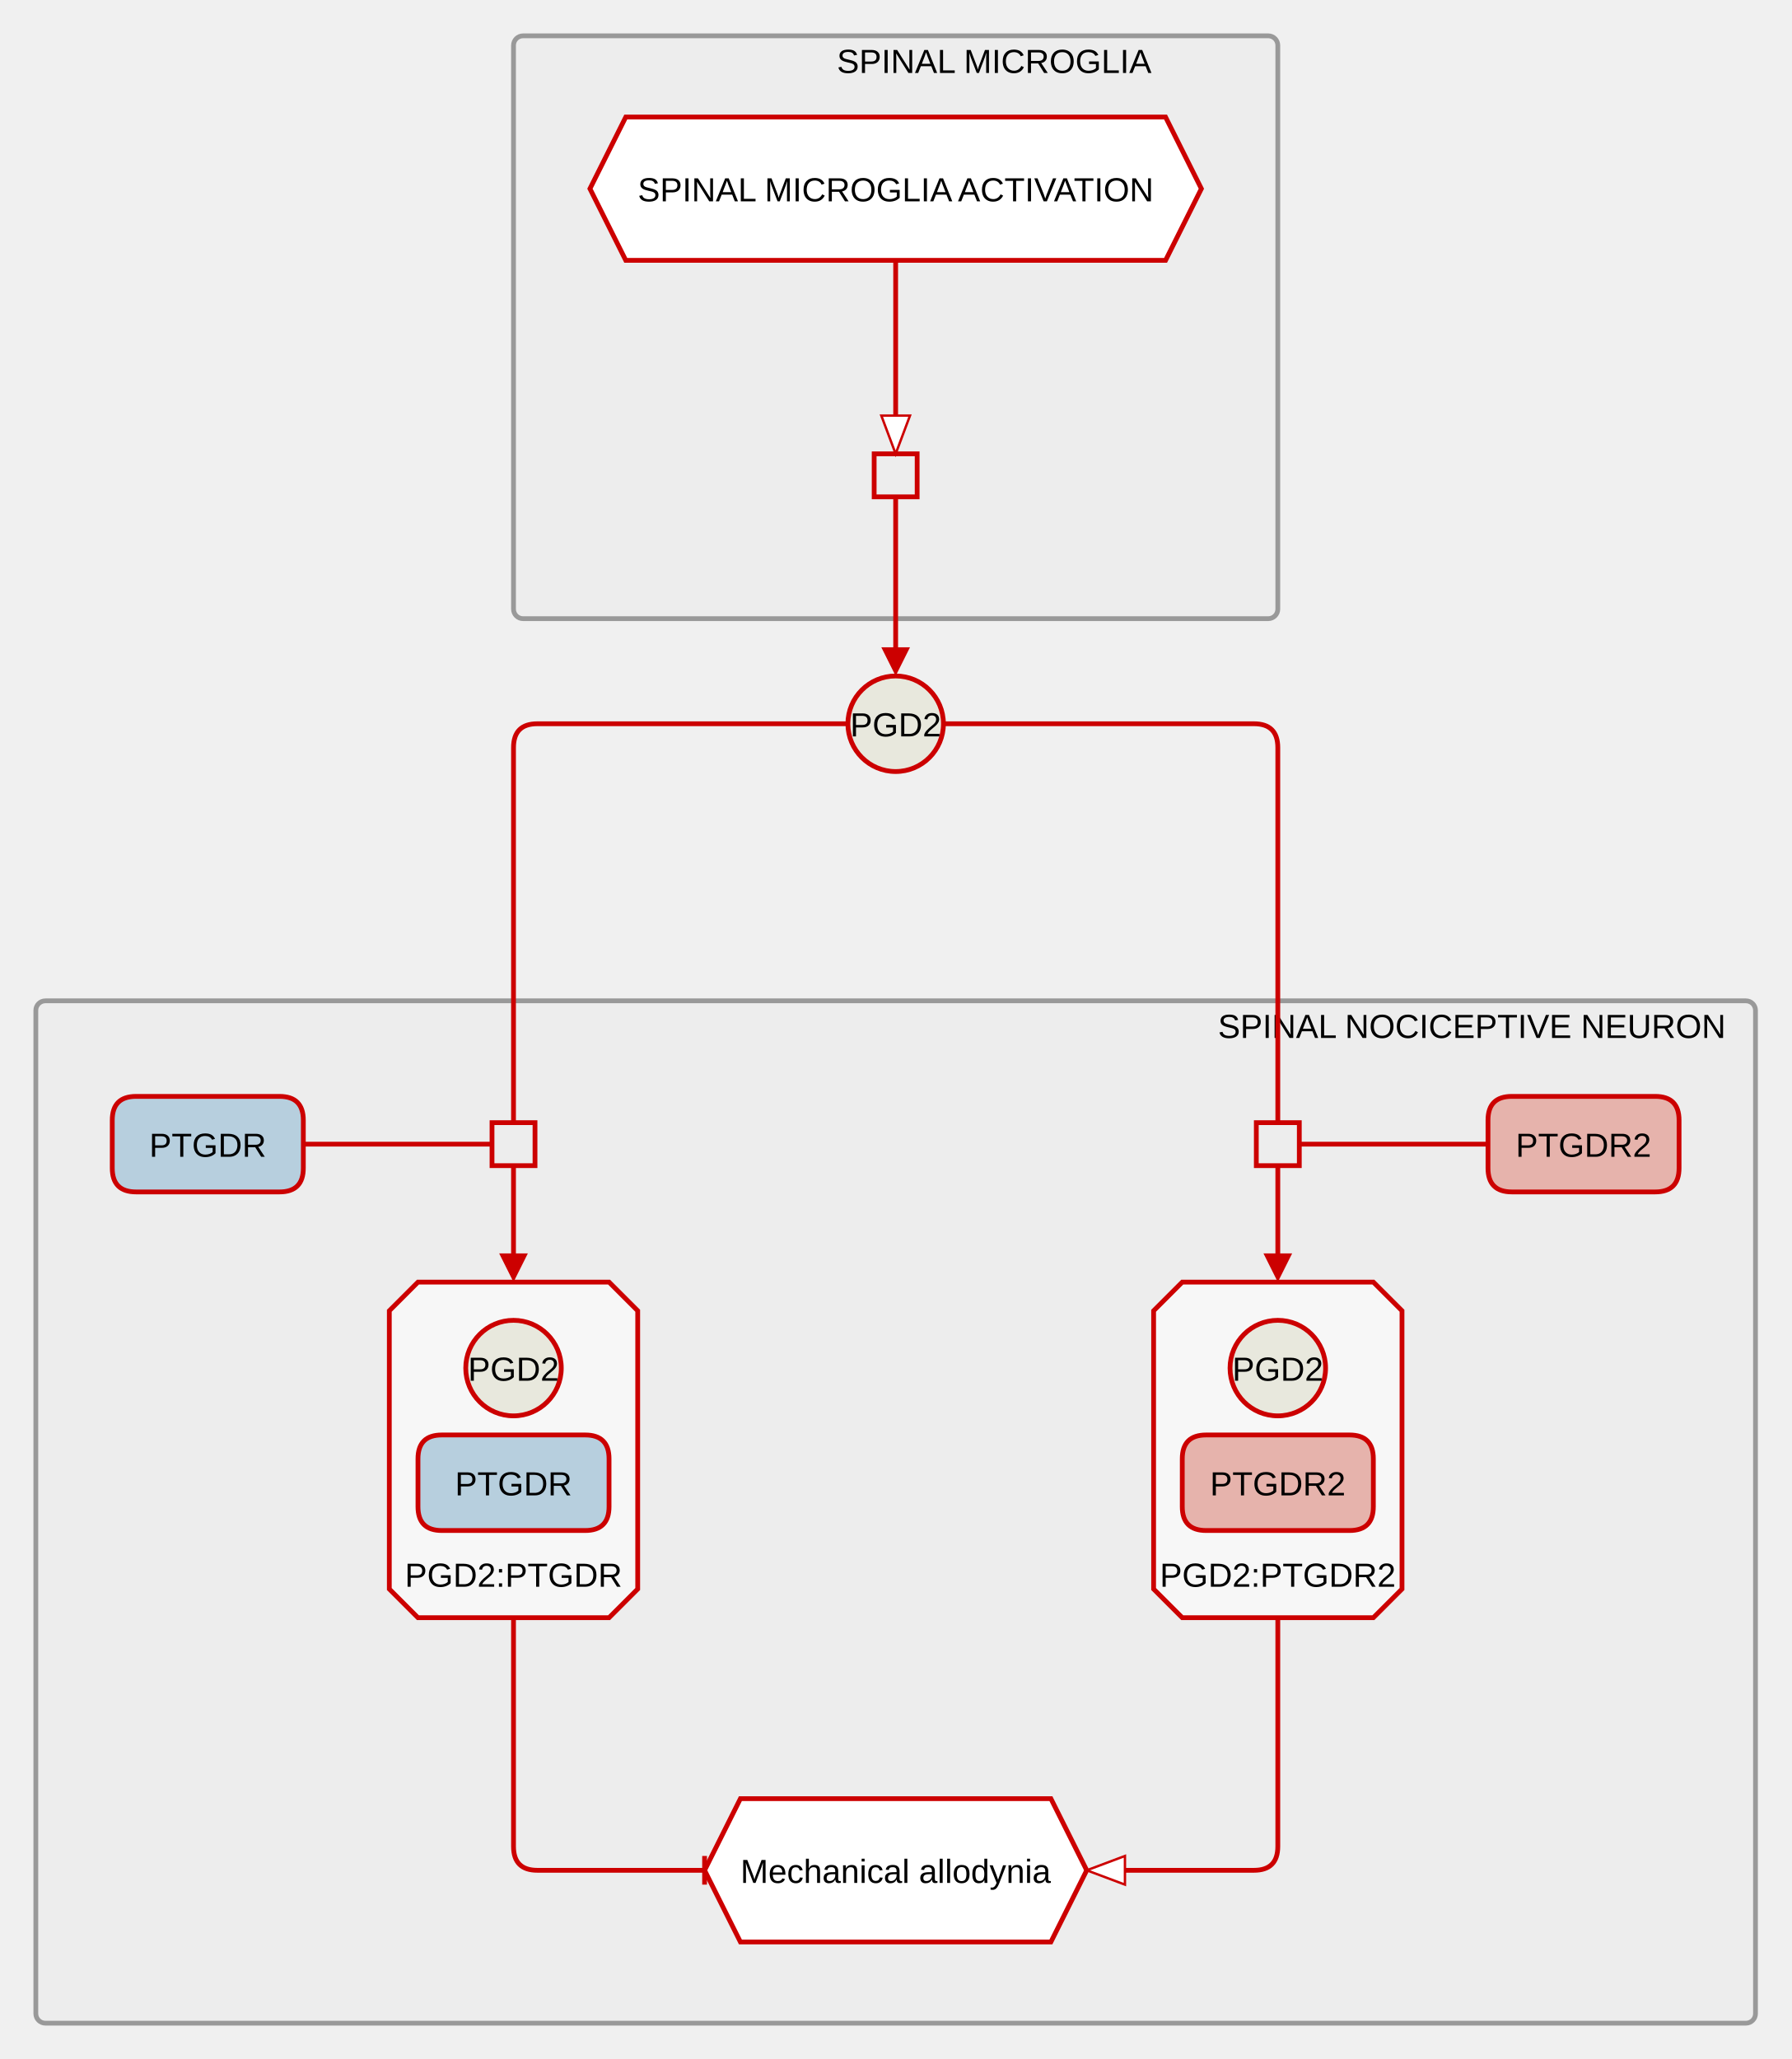
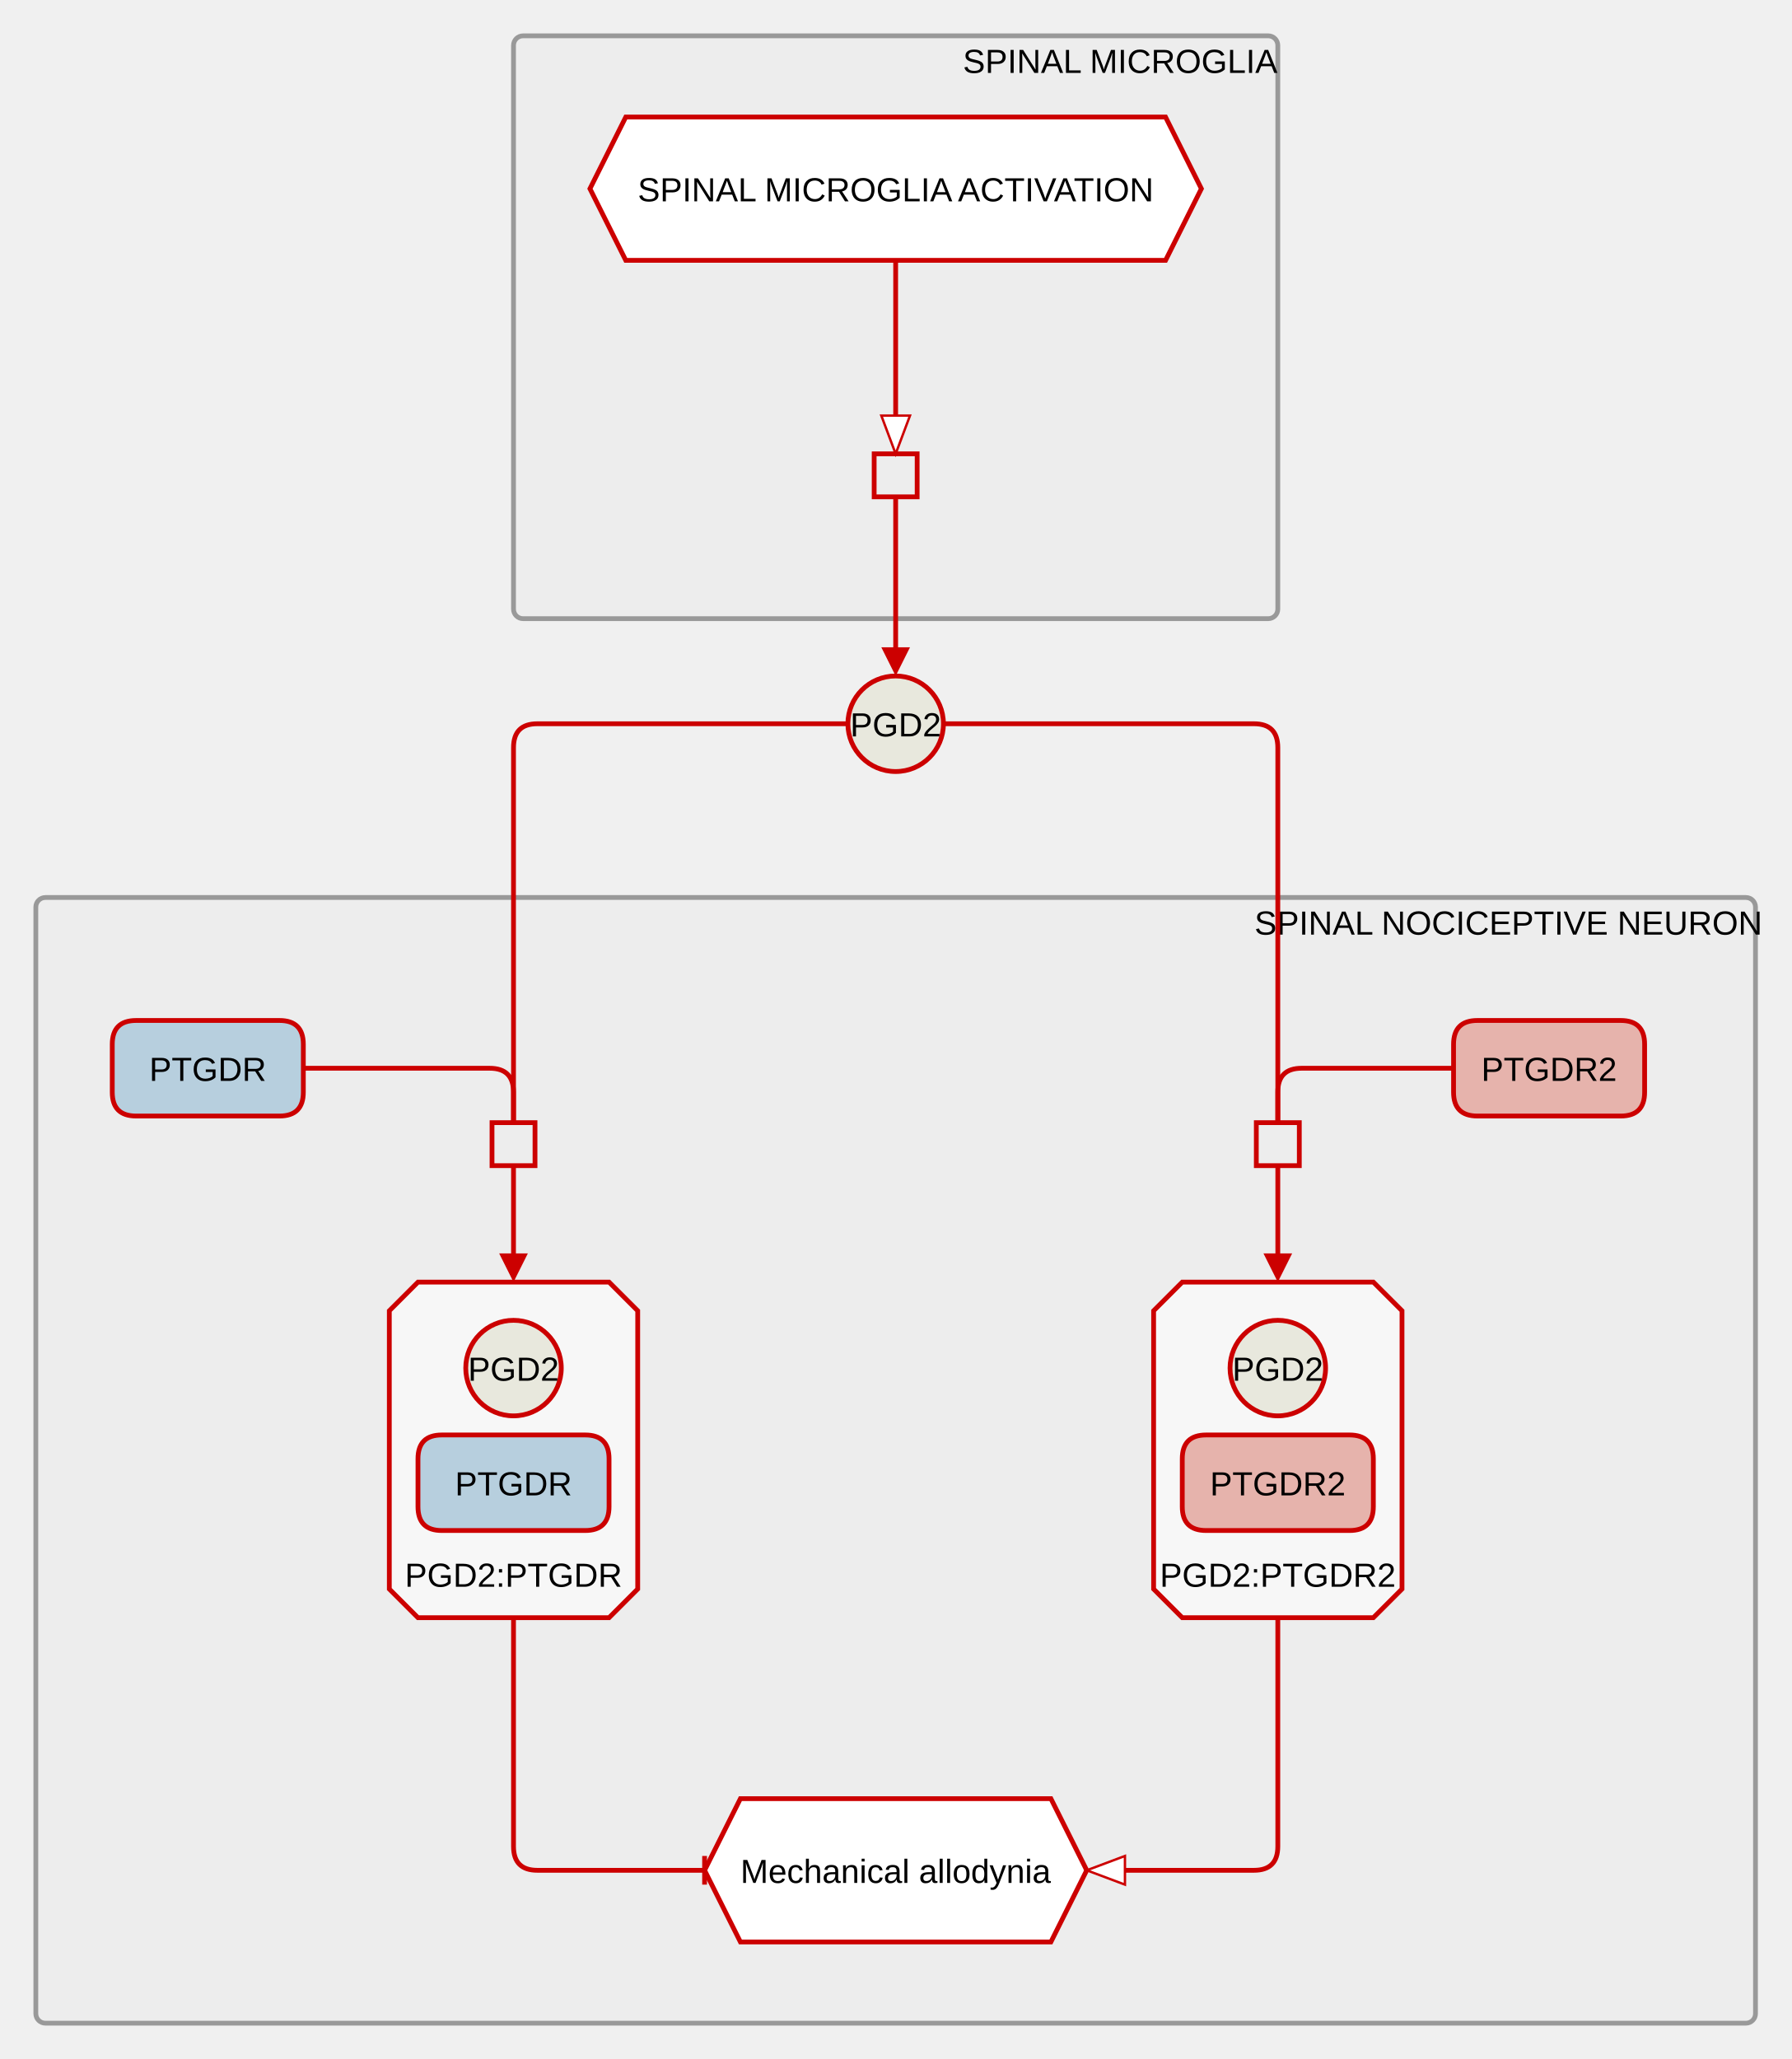
<svg xmlns="http://www.w3.org/2000/svg" width="750" height="862" viewBox="0 0 750 862" stroke-linecap="butt" stroke-miterlimit="10">
  <g transform="translate(-65,223)">
    <path d="M280 -204 C280 -206.209 281.791 -208 284 -208 L596 -208 C598.209 -208 600 -206.209 600 -204 L600 32 C600 34.209 598.209 36 596 36 L284 36 C281.791 36 280 34.209 280 32 Z" fill="#999999" fill-opacity="0.031" stroke="none" />
    <path d="M280 -204 C280 -206.209 281.791 -208 284 -208 L596 -208 C598.209 -208 600 -206.209 600 -204 L600 32 C600 34.209 598.209 36 596 36 L284 36 C281.791 36 280 34.209 280 32 Z" fill="none" stroke="#999999" stroke-width="2" />
-     <text x="481.25" y="-192.459" text-anchor="middle" font-family="'Dialog', Arial, Helvetica, sans-serif" font-size="14" fill="#000000" stroke="none" xml:space="preserve">SPINAL MICROGLIA</text>
+     <text x="534.005" y="-192.465" text-anchor="middle" font-family="'Dialog', Arial, Helvetica, sans-serif" font-size="14" fill="#000000" stroke="none" xml:space="preserve">SPINAL MICROGLIA</text>
    <path d="M327 -174 L553 -174 L568 -144 L553 -114 L327 -114 L312 -144 Z" fill="#FFFFFF" stroke="none" />
    <path d="M327 -174 L553 -174 L568 -144 L553 -114 L327 -114 L312 -144 Z" fill="none" stroke="#CC0000" stroke-width="2" />
    <text x="440" y="-138.709" text-anchor="middle" font-family="'Dialog', Arial, Helvetica, sans-serif" font-size="14" fill="#000000" stroke="none" xml:space="preserve">SPINAL MICROGLIA ACTIVATION</text>
    <path d="M431 -33 L449 -33 L449 -15 L431 -15 Z" fill="none" stroke="#CC0000" stroke-width="2" />
    <path d="M420 80 C420 68.954 428.954 60 440 60 L440 60 C451.046 60 460 68.954 460 80 L460 80 C460 91.046 451.046 100 440 100 L440 100 C428.954 100 420 91.046 420 80 Z" fill="#E8E8DD" stroke="none" />
    <path d="M420 80 C420 68.954 428.954 60 440 60 L440 60 C451.046 60 460 68.954 460 80 L460 80 C460 91.046 451.046 100 440 100 L440 100 C428.954 100 420 91.046 420 80 Z" fill="none" stroke="#CC0000" stroke-width="2" />
    <text x="440" y="85.291" text-anchor="middle" font-family="'Dialog', Arial, Helvetica, sans-serif" font-size="14" fill="#000000" stroke="none" xml:space="preserve">PGD2</text>
-     <path d="M80 200 C80 197.791 81.791 196 84 196 L796 196 C798.209 196 800 197.791 800 200 L800 620 C800 622.209 798.209 624 796 624 L84 624 C81.791 624 80 622.209 80 620 Z" fill="#999999" fill-opacity="0.031" stroke="none" />
-     <path d="M80 200 C80 197.791 81.791 196 84 196 L796 196 C798.209 196 800 197.791 800 200 L800 620 C800 622.209 798.209 624 796 624 L84 624 C81.791 624 80 622.209 80 620 Z" fill="none" stroke="#999999" stroke-width="2" />
-     <text x="681.25" y="211.541" text-anchor="middle" font-family="'Dialog', Arial, Helvetica, sans-serif" font-size="14" fill="#000000" stroke="none" xml:space="preserve">SPINAL NOCICEPTIVE NEURON</text>
+     <path d="M80 156.739 C80 154.53 81.791 152.739 84 152.739 L796 152.739 C798.209 152.739 800 154.53 800 156.739 L800 620 C800 622.209 798.209 624 796 624 L84 624 C81.791 624 80 622.209 80 620 Z" fill="#999999" fill-opacity="0.031" stroke="none" />
+     <path d="M80 156.739 C80 154.53 81.791 152.739 84 152.739 L796 152.739 C798.209 152.739 800 154.53 800 156.739 L800 620 C800 622.209 798.209 624 796 624 L84 624 C81.791 624 80 622.209 80 620 Z" fill="none" stroke="#999999" stroke-width="2" />
+     <text x="696.541" y="168.274" text-anchor="middle" font-family="'Dialog', Arial, Helvetica, sans-serif" font-size="14" fill="#000000" stroke="none" xml:space="preserve">SPINAL NOCICEPTIVE NEURON</text>
    <path d="M271 247 L289 247 L289 265 L271 265 Z" fill="none" stroke="#CC0000" stroke-width="2" />
-     <path d="M112 246 Q112 236 122 236 L182 236 Q192 236 192 246 L192 266 Q192 276 182 276 L122 276 Q112 276 112 266 Z" fill="#B7CFDE" stroke="none" />
-     <path d="M112 246 Q112 236 122 236 L182 236 Q192 236 192 246 L192 266 Q192 276 182 276 L122 276 Q112 276 112 266 Z" fill="none" stroke="#CC0000" stroke-width="2" />
-     <text x="152" y="261.291" text-anchor="middle" font-family="'Dialog', Arial, Helvetica, sans-serif" font-size="14" fill="#000000" stroke="none" xml:space="preserve">PTGDR</text>
+     <path d="M112 214.223 Q112 204.223 122 204.223 L182 204.223 Q192 204.223 192 214.223 L192 234.223 Q192 244.223 182 244.223 L122 244.223 Q112 244.223 112 234.223 Z" fill="#B7CFDE" stroke="none" />
+     <path d="M112 214.223 Q112 204.223 122 204.223 L182 204.223 Q192 204.223 192 214.223 L192 234.223 Q192 244.223 182 244.223 L122 244.223 Q112 244.223 112 234.223 Z" fill="none" stroke="#CC0000" stroke-width="2" />
+     <text x="152" y="229.514" text-anchor="middle" font-family="'Dialog', Arial, Helvetica, sans-serif" font-size="14" fill="#000000" stroke="none" xml:space="preserve">PTGDR</text>
    <path d="M240 313.75 L320 313.75 L332 325.75 L332 442.25 L320 454.25 L240 454.25 L228 442.25 L228 325.75 Z" fill="#F7F7F7" stroke="none" />
    <path d="M240 313.75 L320 313.75 L332 325.75 L332 442.25 L320 454.25 L240 454.25 L228 442.25 L228 325.75 Z" fill="none" stroke="#CC0000" stroke-width="2" />
-     <text x="280" y="441.291" text-anchor="middle" font-family="'Dialog', Arial, Helvetica, sans-serif" font-size="14" fill="#000000" stroke="none" xml:space="preserve">PGD2:PTGDR</text>
+     <text x="280" y="441.297" text-anchor="middle" font-family="'Dialog', Arial, Helvetica, sans-serif" font-size="14" fill="#000000" stroke="none" xml:space="preserve">PGD2:PTGDR</text>
    <path d="M260 349.75 C260 338.704 268.954 329.75 280 329.75 L280 329.75 C291.046 329.75 300 338.704 300 349.75 L300 349.75 C300 360.796 291.046 369.75 280 369.75 L280 369.75 C268.954 369.75 260 360.796 260 349.75 Z" fill="#E8E8DD" stroke="none" />
    <path d="M260 349.75 C260 338.704 268.954 329.75 280 329.75 L280 329.75 C291.046 329.75 300 338.704 300 349.75 L300 349.75 C300 360.796 291.046 369.75 280 369.75 L280 369.75 C268.954 369.75 260 360.796 260 349.75 Z" fill="none" stroke="#CC0000" stroke-width="2" />
    <text x="280" y="355.041" text-anchor="middle" font-family="'Dialog', Arial, Helvetica, sans-serif" font-size="14" fill="#000000" stroke="none" xml:space="preserve">PGD2</text>
    <path d="M240 387.75 Q240 377.75 250 377.75 L310 377.75 Q320 377.75 320 387.75 L320 407.75 Q320 417.75 310 417.75 L250 417.75 Q240 417.75 240 407.75 Z" fill="#B7CFDE" stroke="none" />
    <path d="M240 387.75 Q240 377.75 250 377.75 L310 377.75 Q320 377.75 320 387.75 L320 407.75 Q320 417.75 310 417.75 L250 417.75 Q240 417.75 240 407.75 Z" fill="none" stroke="#CC0000" stroke-width="2" />
    <text x="280" y="403.041" text-anchor="middle" font-family="'Dialog', Arial, Helvetica, sans-serif" font-size="14" fill="#000000" stroke="none" xml:space="preserve">PTGDR</text>
    <path d="M591 247 L609 247 L609 265 L591 265 Z" fill="none" stroke="#CC0000" stroke-width="2" />
-     <path d="M688 246 Q688 236 698 236 L758 236 Q768 236 768 246 L768 266 Q768 276 758 276 L698 276 Q688 276 688 266 Z" fill="#E6B3AC" stroke="none" />
-     <path d="M688 246 Q688 236 698 236 L758 236 Q768 236 768 246 L768 266 Q768 276 758 276 L698 276 Q688 276 688 266 Z" fill="none" stroke="#CC0000" stroke-width="2" />
-     <text x="728" y="261.291" text-anchor="middle" font-family="'Dialog', Arial, Helvetica, sans-serif" font-size="14" fill="#000000" stroke="none" xml:space="preserve">PTGDR2</text>
+     <path d="M673.58 214.223 Q673.58 204.223 683.58 204.223 L743.58 204.223 Q753.58 204.223 753.58 214.223 L753.58 234.223 Q753.58 244.223 743.58 244.223 L683.58 244.223 Q673.58 244.223 673.58 234.223 Z" fill="#E6B3AC" stroke="none" />
+     <path d="M673.58 214.223 Q673.58 204.223 683.58 204.223 L743.58 204.223 Q753.58 204.223 753.58 214.223 L753.58 234.223 Q753.58 244.223 743.58 244.223 L683.58 244.223 Q673.58 244.223 673.58 234.223 Z" fill="none" stroke="#CC0000" stroke-width="2" />
+     <text x="713.58" y="229.514" text-anchor="middle" font-family="'Dialog', Arial, Helvetica, sans-serif" font-size="14" fill="#000000" stroke="none" xml:space="preserve">PTGDR2</text>
    <path d="M560 313.75 L640 313.75 L652 325.75 L652 442.25 L640 454.25 L560 454.25 L548 442.25 L548 325.75 Z" fill="#F7F7F7" stroke="none" />
    <path d="M560 313.75 L640 313.75 L652 325.75 L652 442.25 L640 454.25 L560 454.25 L548 442.25 L548 325.75 Z" fill="none" stroke="#CC0000" stroke-width="2" />
-     <text x="600" y="441.291" text-anchor="middle" font-family="'Dialog', Arial, Helvetica, sans-serif" font-size="14" fill="#000000" stroke="none" xml:space="preserve">PGD2:PTGDR2</text>
+     <text x="600" y="441.297" text-anchor="middle" font-family="'Dialog', Arial, Helvetica, sans-serif" font-size="14" fill="#000000" stroke="none" xml:space="preserve">PGD2:PTGDR2</text>
    <path d="M580 349.75 C580 338.704 588.954 329.75 600 329.75 L600 329.75 C611.046 329.75 620 338.704 620 349.75 L620 349.75 C620 360.796 611.046 369.75 600 369.75 L600 369.75 C588.954 369.75 580 360.796 580 349.75 Z" fill="#E8E8DD" stroke="none" />
    <path d="M580 349.75 C580 338.704 588.954 329.75 600 329.75 L600 329.75 C611.046 329.75 620 338.704 620 349.75 L620 349.75 C620 360.796 611.046 369.75 600 369.75 L600 369.75 C588.954 369.75 580 360.796 580 349.75 Z" fill="none" stroke="#CC0000" stroke-width="2" />
    <text x="600" y="355.041" text-anchor="middle" font-family="'Dialog', Arial, Helvetica, sans-serif" font-size="14" fill="#000000" stroke="none" xml:space="preserve">PGD2</text>
    <path d="M560 387.75 Q560 377.75 570 377.75 L630 377.75 Q640 377.75 640 387.75 L640 407.75 Q640 417.75 630 417.75 L570 417.75 Q560 417.75 560 407.75 Z" fill="#E6B3AC" stroke="none" />
    <path d="M560 387.75 Q560 377.75 570 377.75 L630 377.75 Q640 377.75 640 387.75 L640 407.75 Q640 417.75 630 417.75 L570 417.75 Q560 417.75 560 407.75 Z" fill="none" stroke="#CC0000" stroke-width="2" />
    <text x="600" y="403.041" text-anchor="middle" font-family="'Dialog', Arial, Helvetica, sans-serif" font-size="14" fill="#000000" stroke="none" xml:space="preserve">PTGDR2</text>
    <path d="M375 530 L505 530 L520 560 L505 590 L375 590 L360 560 Z" fill="#FFFFFF" stroke="none" />
    <path d="M375 530 L505 530 L520 560 L505 590 L375 590 L360 560 Z" fill="none" stroke="#CC0000" stroke-width="2" />
    <text x="440" y="565.291" text-anchor="middle" font-family="'Dialog', Arial, Helvetica, sans-serif" font-size="14" fill="#000000" stroke="none" xml:space="preserve">Mechanical allodynia</text>
    <path d="M440 -114 L440 -48" fill="none" stroke="#CC0000" stroke-width="2" />
    <path d="M440 -33 L434 -49 L446 -49 Z" fill="white" stroke="#CC0000" />
    <path d="M440 -15 L440 49" fill="none" stroke="#CC0000" stroke-width="2" />
    <path d="M440 60 L434 48 L446 48 Z" fill="#CC0000" stroke="none" />
    <path d="M420 80 L290 80 Q280 80 280 90 L280 247" fill="none" stroke="#CC0000" stroke-width="2" />
-     <path d="M192 256 L271 256" fill="none" stroke="#CC0000" stroke-width="2" />
+     <path d="M192 224.223 L270 224.223 Q280 224.223 280 234.223 L280 247" fill="none" stroke="#CC0000" stroke-width="2" />
    <path d="M280 265 L280 302.75" fill="none" stroke="#CC0000" stroke-width="2" />
    <path d="M280 313.75 L274 301.75 L286 301.75 Z" fill="#CC0000" stroke="none" />
    <path d="M460 80 L590 80 Q600 80 600 90 L600 247" fill="none" stroke="#CC0000" stroke-width="2" />
-     <path d="M688 256 L609 256" fill="none" stroke="#CC0000" stroke-width="2" />
+     <path d="M673.58 224.223 L610 224.223 Q600 224.223 600 234.223 L600 247" fill="none" stroke="#CC0000" stroke-width="2" />
    <path d="M600 265 L600 302.75" fill="none" stroke="#CC0000" stroke-width="2" />
    <path d="M600 313.75 L594 301.75 L606 301.75 Z" fill="#CC0000" stroke="none" />
    <path d="M280 454.25 L280 550 Q280 560 290 560 L360 560" fill="none" stroke="#CC0000" stroke-width="2" />
    <path d="M360 555 L360 565" fill="none" stroke="#CC0000" stroke-width="2" stroke-linecap="square" />
    <path d="M600 454.25 L600 550 Q600 560 590 560 L535 560" fill="none" stroke="#CC0000" stroke-width="2" />
    <path d="M520 560 L536 554 L536 566 Z" fill="white" stroke="#CC0000" />
  </g>
</svg>
